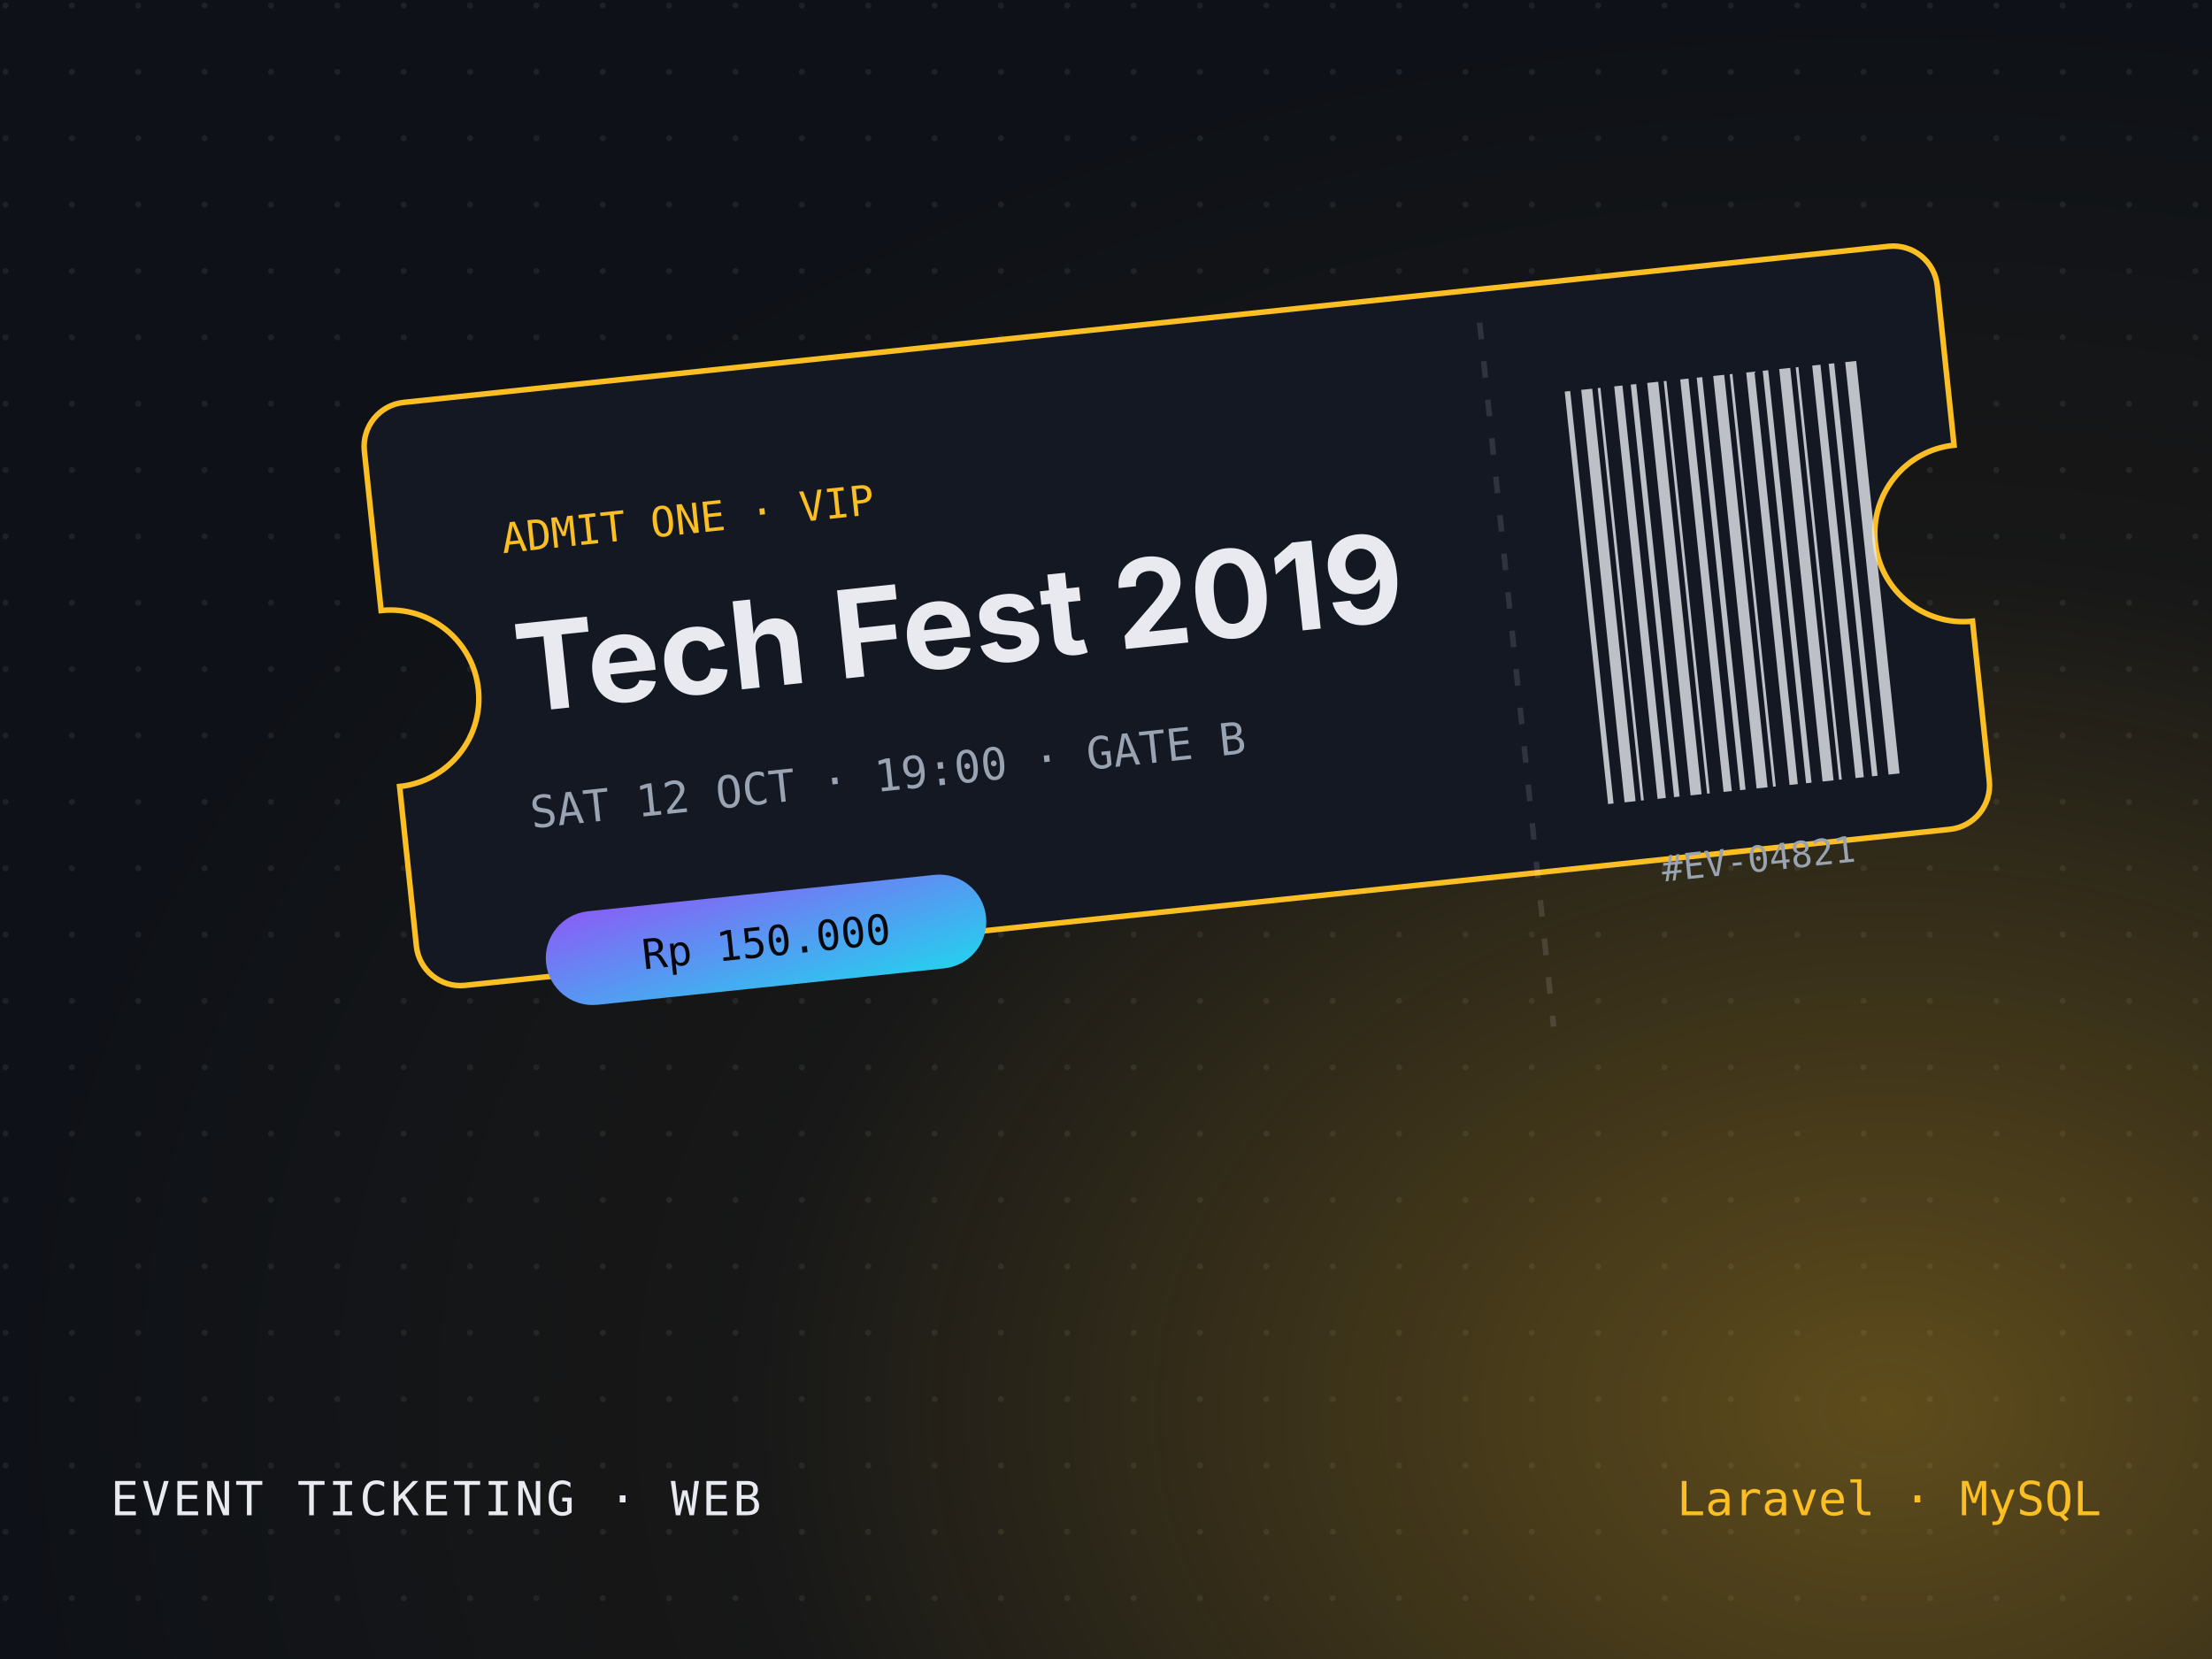
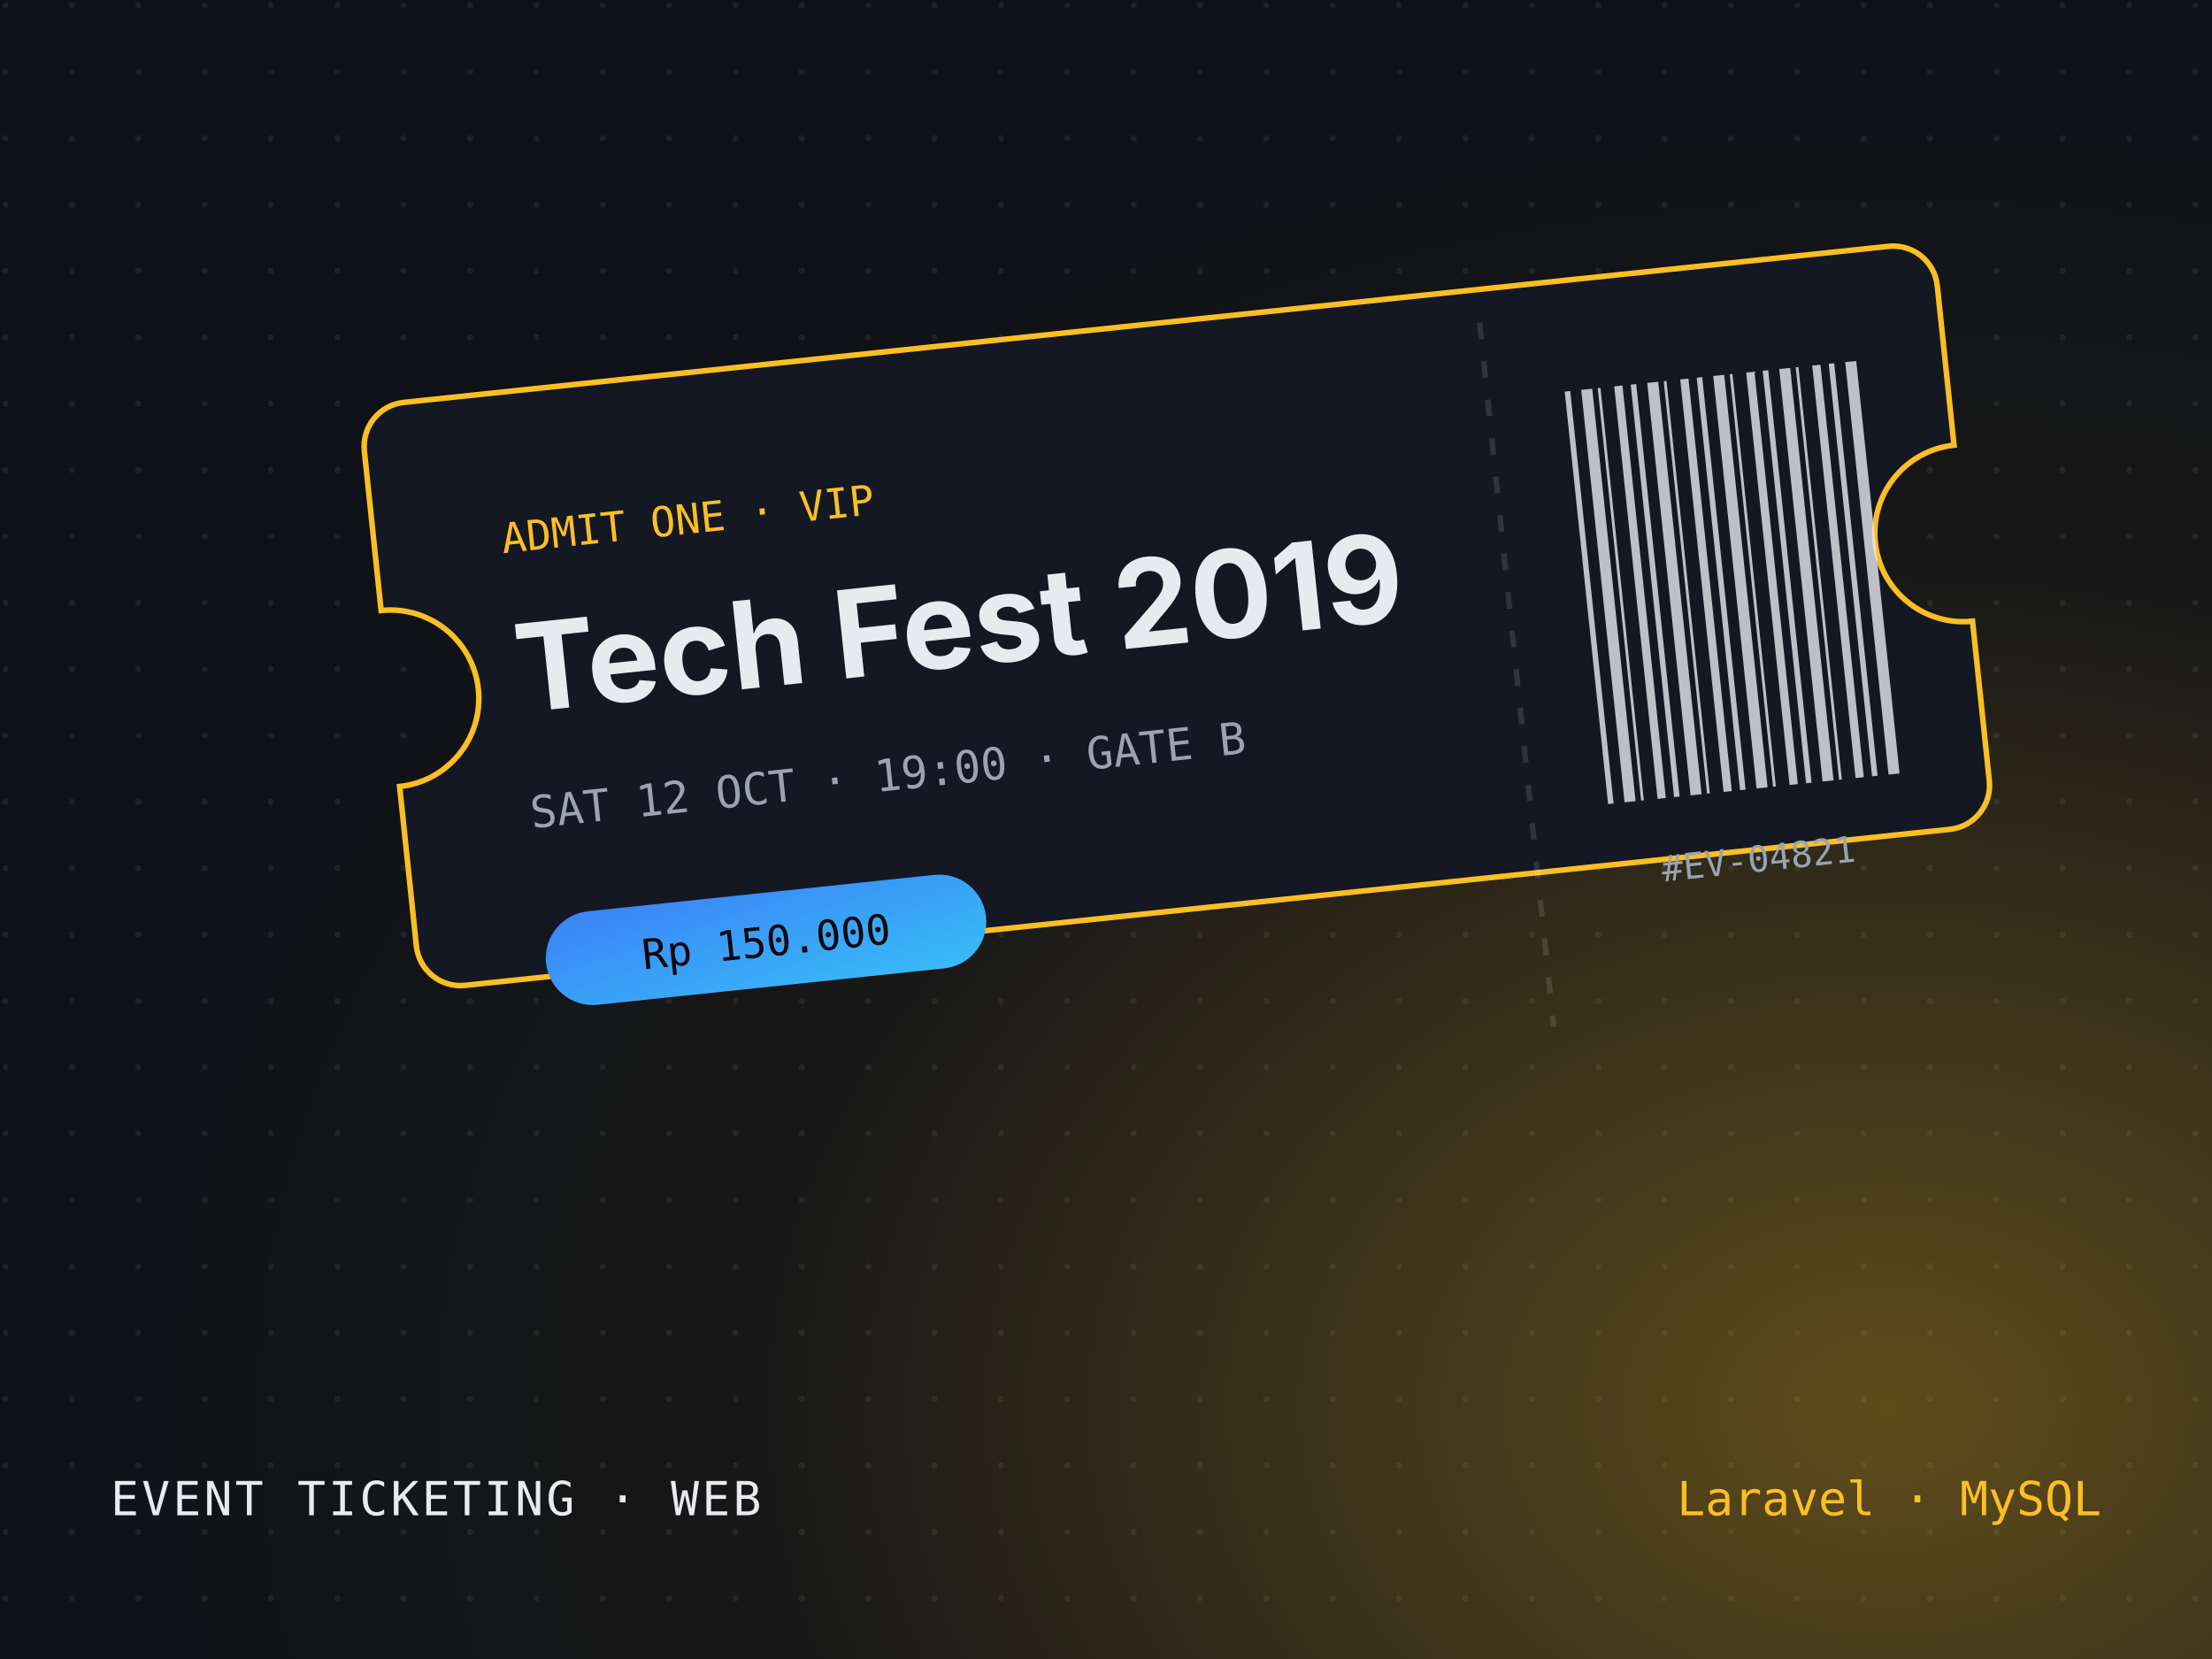
<svg xmlns="http://www.w3.org/2000/svg" viewBox="0 0 800 600" width="800" height="600">
  <defs>
    <radialGradient id="g" cx="85%" cy="85%" r="85%">
      <stop offset="0" stop-color="#fbbf24" stop-opacity=".34" />
      <stop offset=".6" stop-color="#fbbf24" stop-opacity=".04" />
      <stop offset="1" stop-color="#fbbf24" stop-opacity="0" />
    </radialGradient>
    <pattern id="d" width="24" height="24" patternUnits="userSpaceOnUse">
      <circle cx="2" cy="2" r="1.1" fill="#fff" fill-opacity=".07" />
    </pattern>
    <linearGradient id="a" x1="0" x2="1" y1="0" y2="1">
-       <stop stop-color="#8b5cf6" />
-       <stop offset="1" stop-color="#22d3ee" />
+       <stop stop-color="#3b82f6" />
+       <stop offset="1" stop-color="#38bdf8" />
    </linearGradient>
  </defs>
  <style>
.m{font-family:"JetBrains Mono",ui-monospace,SFMono-Regular,Menlo,Consolas,monospace}
.s{font-family:"Space Grotesk","Inter",system-ui,-apple-system,"Segoe UI",sans-serif}
.lab{fill:#e8eaf0;font-size:17px;letter-spacing:.06em}
.mu{fill:#9aa3b2}
@keyframes pulse{0%{opacity:.9;transform:scale(.4)}100%{opacity:0;transform:scale(1.6)}}
@keyframes scan{0%,100%{transform:translateY(0)}50%{transform:translateY(300px)}}
@keyframes blink{50%{opacity:0}}
@keyframes float{50%{transform:translateY(-8px)}}
@media (prefers-reduced-motion:reduce){*{animation:none!important}}
</style>
  <rect width="800" height="600" fill="#0e1117" />
  <rect width="800" height="600" fill="url(#d)" />
  <rect class="glow" width="800" height="600" fill="url(#g)" />
  <g class="fg">
    <g style="transform-origin:400px 300px;transform:rotate(-6deg)">
      <path d="M130 160 h540 a16 16 0 0 1 16 16 v58 a32 32 0 0 0 0 64 v58 a16 16 0 0 1 -16 16 h-540 a16 16 0 0 1 -16 -16 v-58 a32 32 0 0 0 0 -64 v-58 a16 16 0 0 1 16 -16z" fill="#141823" stroke="#fbbf24" stroke-width="2" />
      <path d="M520 172 v256" stroke="rgba(255,255,255,.12)" stroke-dasharray="6 8" stroke-width="2" />
      <text x="160" y="218" class="m" font-size="15" fill="#fbbf24">ADMIT ONE · VIP</text>
      <text x="160" y="276" class="s" font-size="44" font-weight="700" fill="#e8eaf0">Tech Fest 2019</text>
      <text x="160" y="318" class="m" font-size="16" fill="#9aa3b2">SAT 12 OCT · 19:00 · GATE B</text>
      <rect x="160" y="350" width="160" height="34" rx="17" fill="url(#a)" />
      <text x="240" y="373" text-anchor="middle" class="m" font-size="15" fill="#07080c">Rp 150.000</text>
      <rect x="548" y="200" width="2" height="150" fill="#e8eaf0" fill-opacity=".8" />
      <rect x="554" y="200" width="4" height="150" fill="#e8eaf0" fill-opacity=".8" />
      <rect x="560" y="200" width="1" height="150" fill="#e8eaf0" fill-opacity=".8" />
      <rect x="566" y="200" width="3" height="150" fill="#e8eaf0" fill-opacity=".8" />
      <rect x="572" y="200" width="2" height="150" fill="#e8eaf0" fill-opacity=".8" />
      <rect x="578" y="200" width="4" height="150" fill="#e8eaf0" fill-opacity=".8" />
      <rect x="584" y="200" width="1" height="150" fill="#e8eaf0" fill-opacity=".8" />
      <rect x="590" y="200" width="3" height="150" fill="#e8eaf0" fill-opacity=".8" />
      <rect x="596" y="200" width="2" height="150" fill="#e8eaf0" fill-opacity=".8" />
      <rect x="602" y="200" width="4" height="150" fill="#e8eaf0" fill-opacity=".8" />
      <rect x="608" y="200" width="1" height="150" fill="#e8eaf0" fill-opacity=".8" />
      <rect x="614" y="200" width="3" height="150" fill="#e8eaf0" fill-opacity=".8" />
      <rect x="620" y="200" width="2" height="150" fill="#e8eaf0" fill-opacity=".8" />
      <rect x="626" y="200" width="4" height="150" fill="#e8eaf0" fill-opacity=".8" />
      <rect x="632" y="200" width="1" height="150" fill="#e8eaf0" fill-opacity=".8" />
      <rect x="638" y="200" width="3" height="150" fill="#e8eaf0" fill-opacity=".8" />
      <rect x="644" y="200" width="2" height="150" fill="#e8eaf0" fill-opacity=".8" />
      <rect x="650" y="200" width="4" height="150" fill="#e8eaf0" fill-opacity=".8" />
      <text x="600" y="380" text-anchor="middle" class="m" font-size="13" fill="#9aa3b2">#EV-04821</text>
    </g>
  </g>
  <g class="meta">
    <text x="40" y="548" class="m lab">EVENT TICKETING · WEB</text>
    <text x="760" y="548" text-anchor="end" class="m" font-size="17" fill="#fbbf24">Laravel · MySQL</text>
  </g>
</svg>
